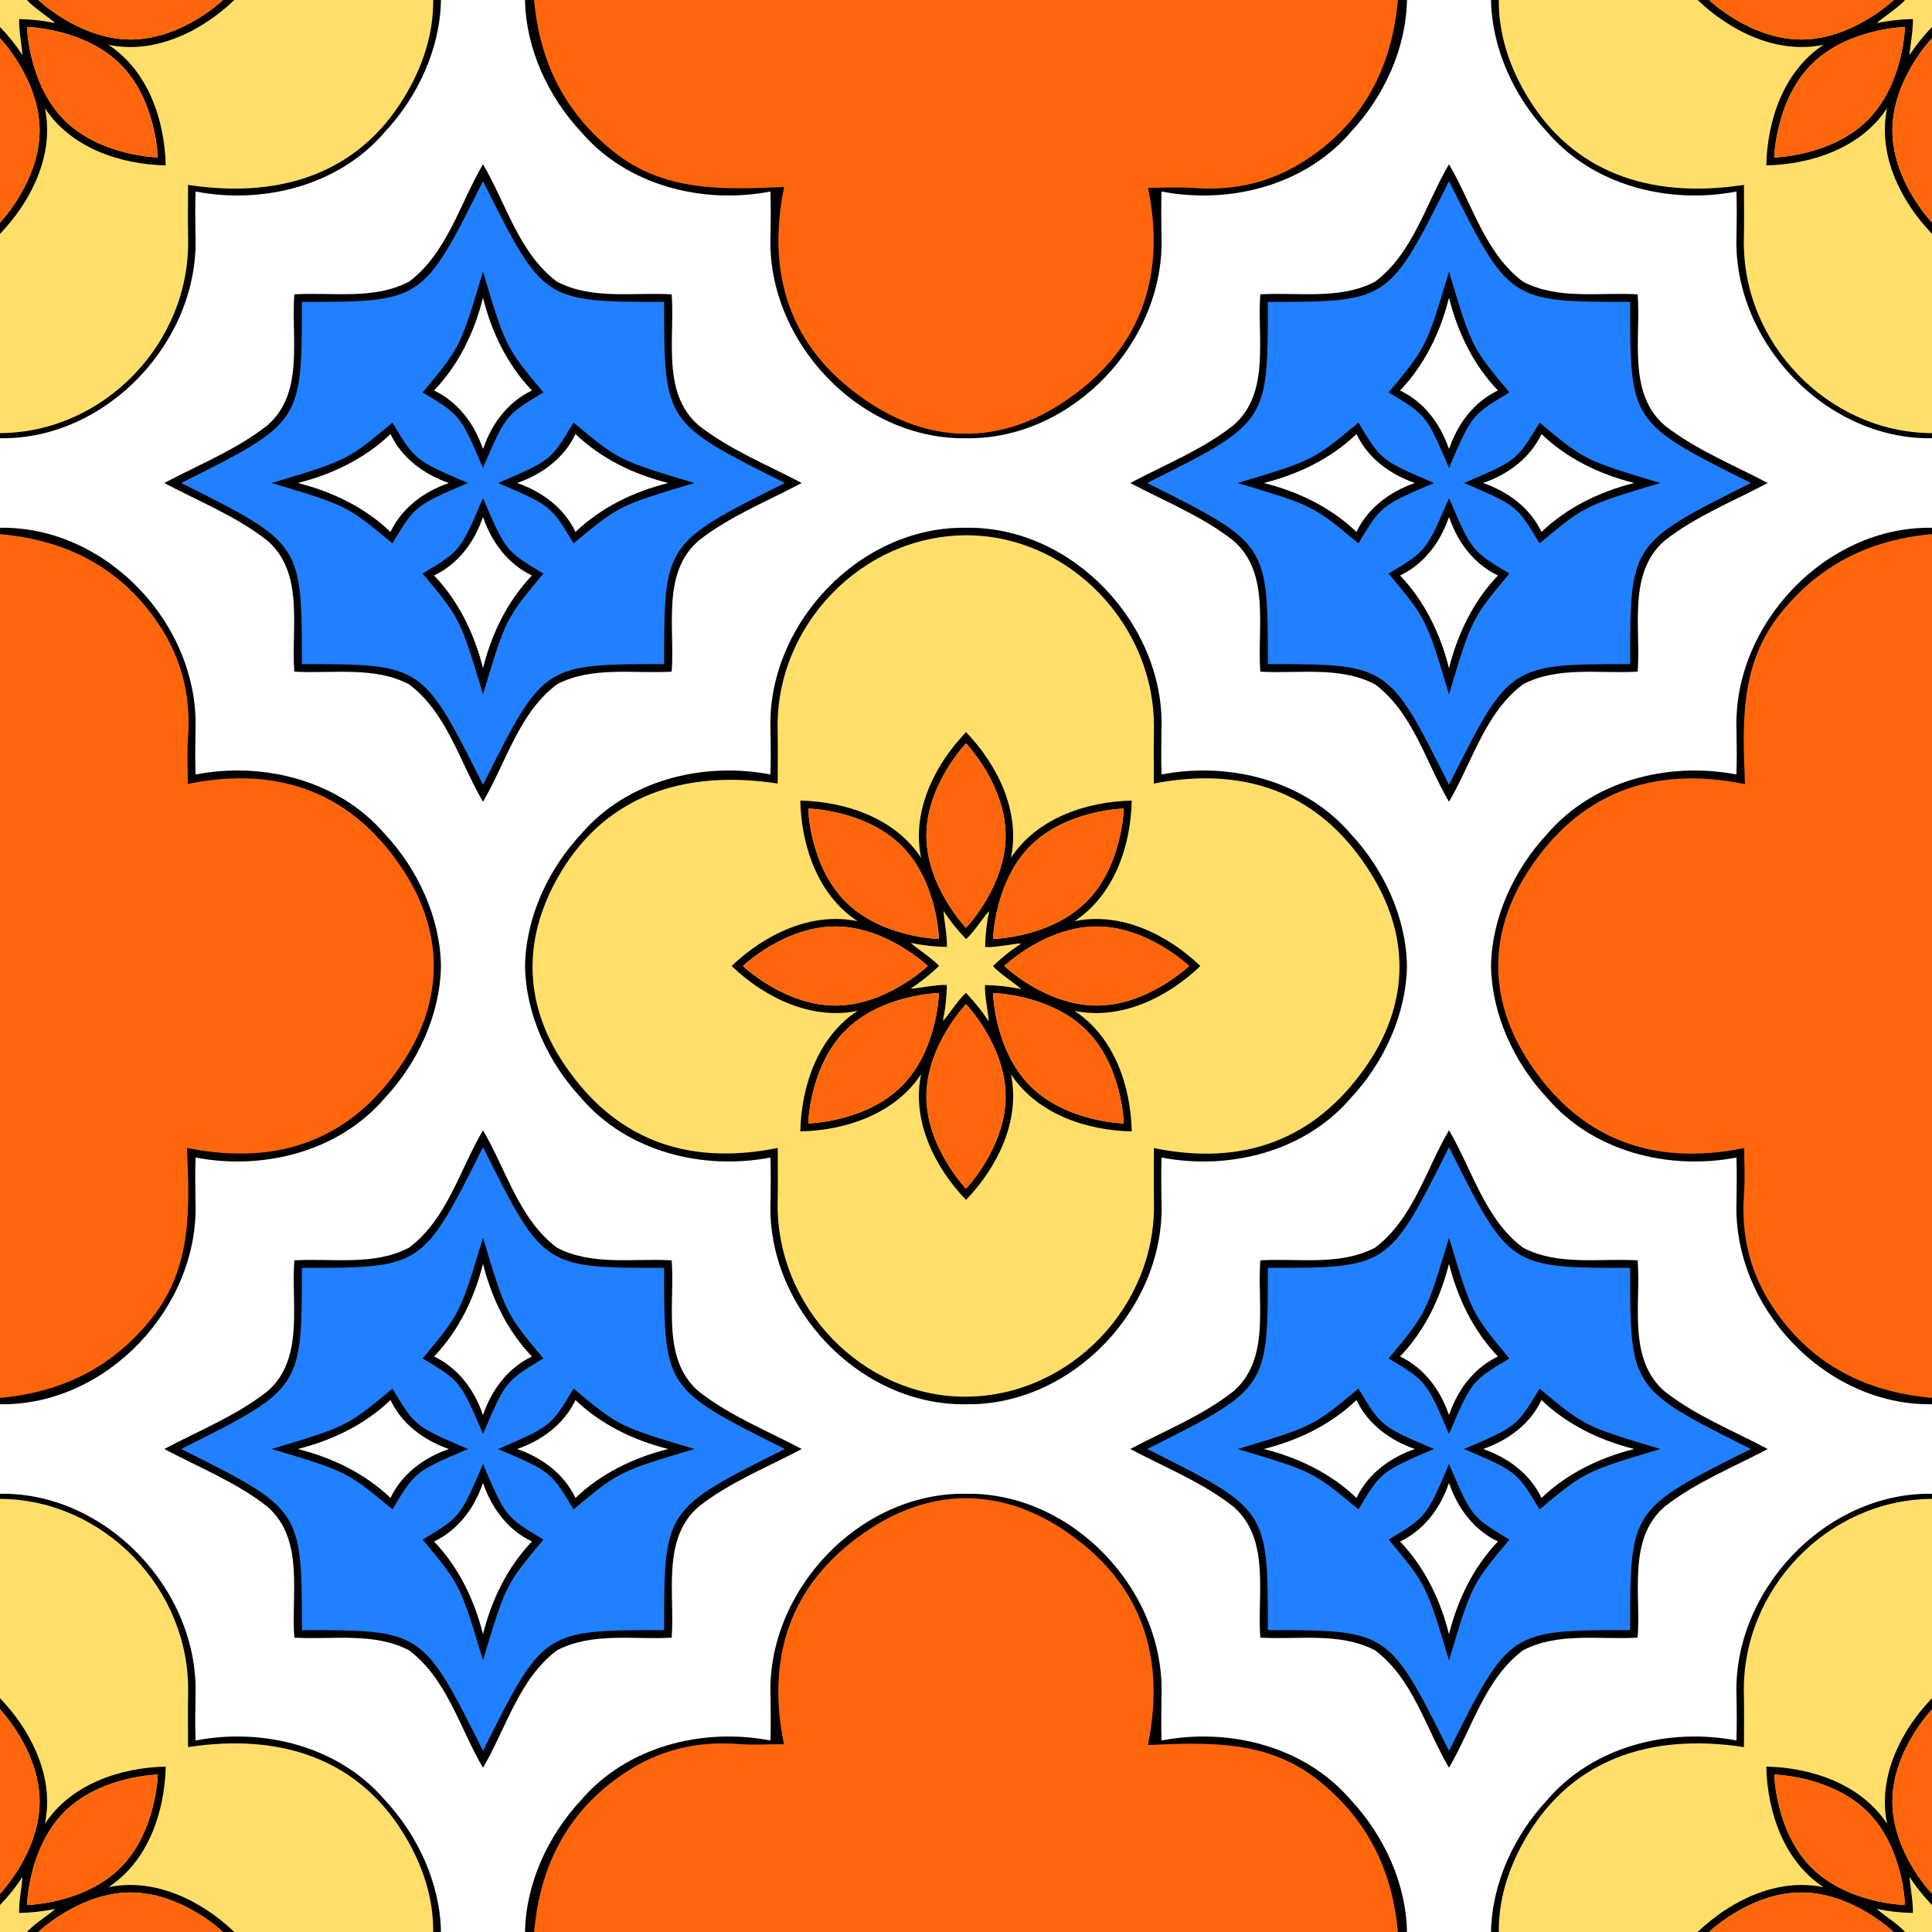
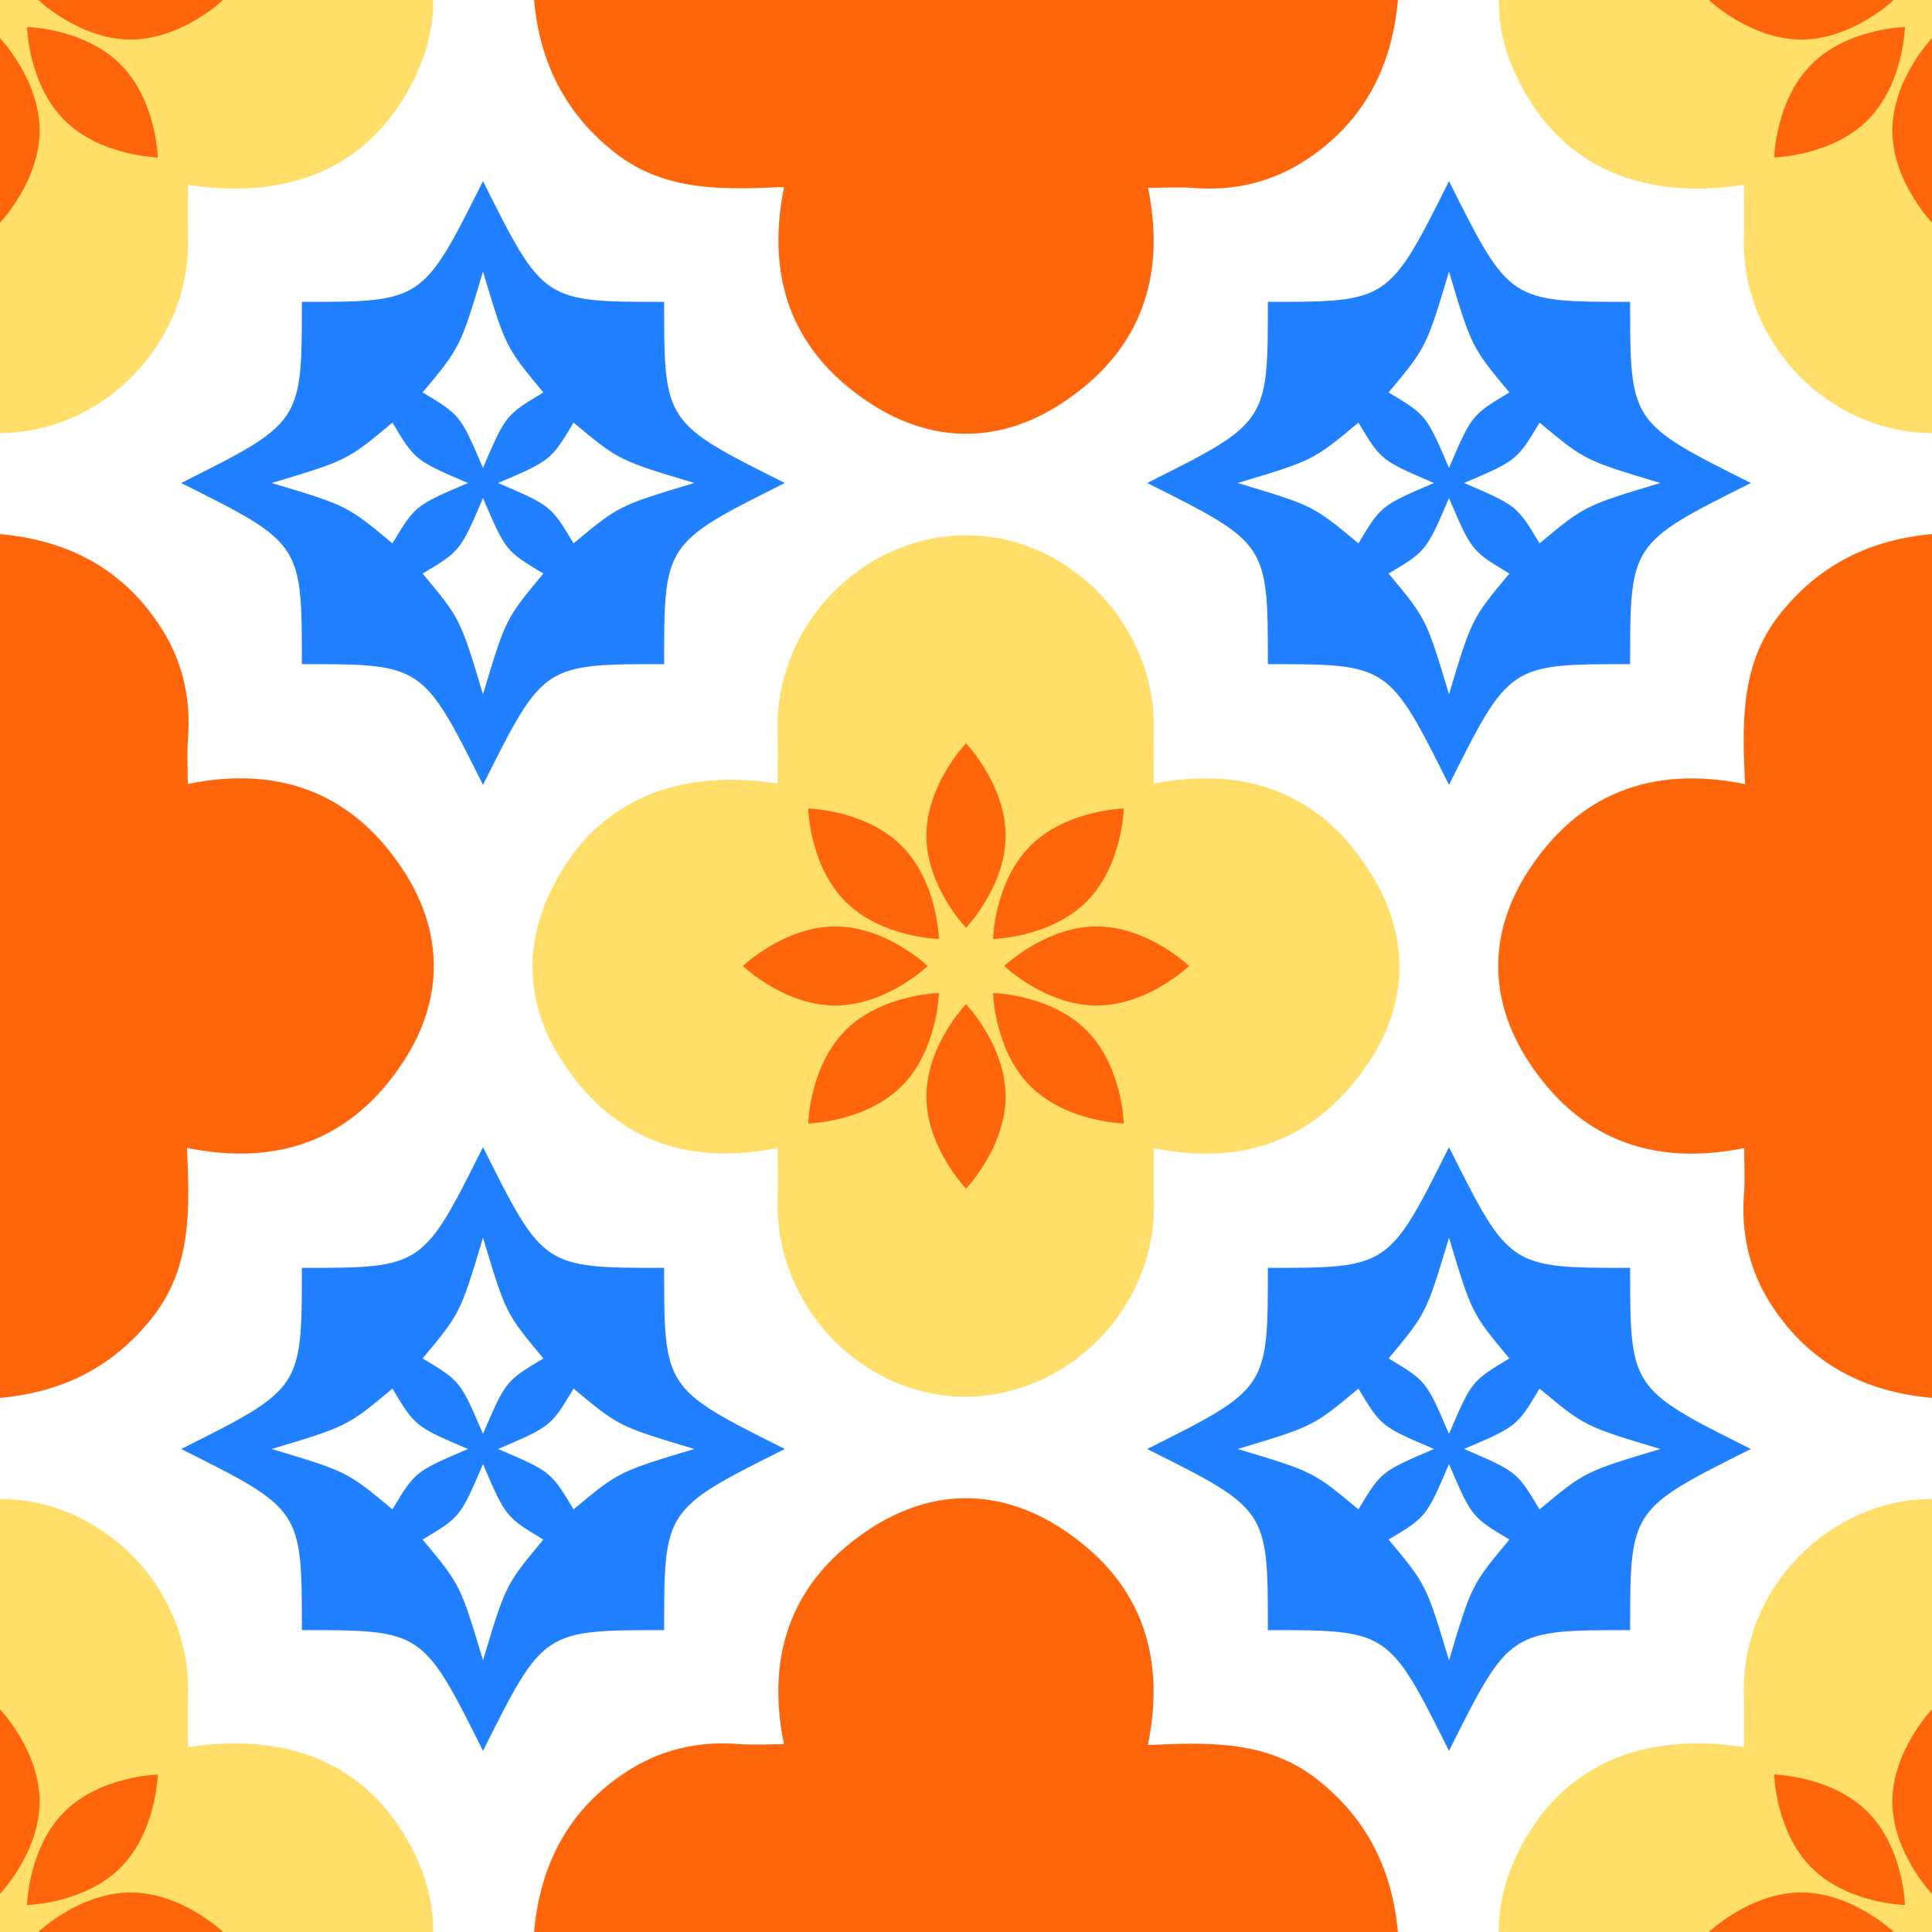
<svg xmlns="http://www.w3.org/2000/svg" width="512" height="512" viewBox="0 0 512 512" id="svg5470" version="1.1">
  <defs id="defs5472">
    <clipPath clipPathUnits="userSpaceOnUse" id="clipPath14">
      <path d="m 0,0 0,2997 2991,0 L 2991,0 0,0 Z" id="path16" />
    </clipPath>
  </defs>
  <g id="Background Layer" transform="translate(0,-540.3622)" style="display:inline">
-     <rect style="opacity:1;fill:#000000;fill-opacity:1;stroke:none;stroke-width:4;stroke-linecap:butt;stroke-linejoin:miter;stroke-miterlimit:4;stroke-dasharray:none;stroke-dashoffset:0;stroke-opacity:1" id="Black Background" width="512" height="512" x="1.9401147e-14" y="540.362" />
-   </g>
-   <g id="White Layer" style="display:inline">
-     <path style="display:inline;opacity:1;fill:#ffffff;fill-opacity:1;stroke:none;stroke-width:4;stroke-linecap:butt;stroke-linejoin:miter;stroke-miterlimit:4;stroke-dasharray:none;stroke-dashoffset:0;stroke-opacity:1" d="m 116.861,540.362 c -0.217,12.838 -6.099,25.592 -14.875,34.975 -12.147,14.222 -32.196,19.246 -50.158,15.777 -0.133,3.709 -0.081,7.706 -0.027,11.52 1.163,28.044 -23.545,54.325 -51.801,53.865 l 0,11.863 0,11.863 C 28.256,679.766 52.964,706.046 51.801,734.091 c -0.053,3.813 -0.105,7.811 0.027,11.52 17.962,-3.469 38.011,1.555 50.158,15.777 8.776,9.383 14.658,22.137 14.875,34.975 -0.217,12.838 -6.099,25.592 -14.875,34.975 -12.147,14.222 -32.196,19.246 -50.158,15.777 -0.133,3.709 -0.081,7.706 -0.027,11.52 1.163,28.044 -23.545,54.325 -51.801,53.865 l 0,11.863 0,11.863 C 28.256,935.766 52.964,962.046 51.801,990.091 c -0.053,3.813 -0.105,7.811 0.027,11.52 17.962,-3.469 38.011,1.555 50.158,15.777 8.776,9.383 14.658,22.137 14.875,34.975 l 11.139,0 11.139,0 c 0.217,-12.838 6.099,-25.592 14.875,-34.975 12.147,-14.222 32.196,-19.246 50.158,-15.777 0.133,-3.709 0.08,-7.706 0.027,-11.52 -1.163,-28.044 23.545,-54.325 51.801,-53.865 28.256,-0.459 52.964,25.821 51.801,53.865 -0.053,3.813 -0.105,7.811 0.027,11.52 17.962,-3.469 38.011,1.555 50.158,15.777 8.776,9.383 14.658,22.137 14.875,34.975 l 11.139,0 11.139,0 c 0.217,-12.838 6.099,-25.592 14.875,-34.975 12.147,-14.222 32.196,-19.246 50.158,-15.777 0.133,-3.709 0.08,-7.706 0.027,-11.52 -1.163,-28.044 23.545,-54.325 51.801,-53.865 l 0,-11.863 0,-11.863 c -28.256,0.459 -52.964,-25.821 -51.801,-53.865 0.053,-3.813 0.105,-7.811 -0.027,-11.52 -17.962,3.469 -38.012,-1.555 -50.158,-15.777 -8.776,-9.383 -14.658,-22.137 -14.875,-34.975 0.217,-12.838 6.099,-25.592 14.875,-34.975 12.147,-14.222 32.196,-19.246 50.158,-15.777 0.133,-3.709 0.08,-7.706 0.027,-11.52 -1.163,-28.044 23.545,-54.325 51.801,-53.865 l 0,-11.863 0,-11.863 c -28.256,0.459 -52.964,-25.821 -51.801,-53.865 0.053,-3.813 0.105,-7.811 -0.027,-11.52 -17.962,3.469 -38.011,-1.555 -50.158,-15.777 -8.776,-9.383 -14.658,-22.137 -14.875,-34.975 l -11.139,0 -11.139,0 c -0.217,12.838 -6.099,25.592 -14.875,34.975 -12.147,14.222 -32.196,19.246 -50.158,15.777 -0.133,3.709 -0.081,7.706 -0.027,11.52 1.163,28.044 -23.545,54.325 -51.801,53.865 -28.256,0.459 -52.964,-25.821 -51.801,-53.865 0.053,-3.813 0.105,-7.811 -0.027,-11.52 -17.962,3.469 -38.011,-1.555 -50.158,-15.777 -8.776,-9.383 -14.658,-22.137 -14.875,-34.975 l -11.139,0 -11.139,0 z M 128,583.899 c 6.143,10.434 9.541,23.573 19.6,31.111 9.29,4.872 20.336,2.766 30.398,3.354 0.897,11.559 -2.745,26.143 7.139,34.719 8.245,6.483 18.126,10.393 27.326,15.279 -9.2,4.886 -19.081,8.796 -27.326,15.279 -9.884,8.575 -6.242,23.16 -7.139,34.719 -10.062,0.588 -21.109,-1.519 -30.398,3.354 -10.058,7.538 -13.456,20.678 -19.6,31.111 -6.143,-10.434 -9.541,-23.573 -19.6,-31.111 -9.29,-4.872 -20.336,-2.766 -30.398,-3.354 -0.897,-11.559 2.745,-26.143 -7.139,-34.719 -8.245,-6.483 -18.126,-10.393 -27.326,-15.279 9.2,-4.886 19.081,-8.796 27.326,-15.279 9.884,-8.575 6.242,-23.16 7.139,-34.719 10.062,-0.588 21.109,1.519 30.398,-3.354 C 118.459,607.473 121.857,594.333 128,583.899 Z m 256,0 c 6.143,10.434 9.541,23.573 19.6,31.111 9.29,4.872 20.337,2.766 30.398,3.354 0.897,11.559 -2.745,26.143 7.139,34.719 8.245,6.483 18.126,10.393 27.326,15.279 -9.2,4.886 -19.081,8.796 -27.326,15.279 -9.884,8.575 -6.242,23.16 -7.139,34.719 -10.062,0.588 -21.109,-1.519 -30.398,3.354 -10.058,7.538 -13.456,20.678 -19.6,31.111 -6.143,-10.434 -9.541,-23.573 -19.6,-31.111 -9.29,-4.872 -20.336,-2.766 -30.398,-3.354 -0.897,-11.559 2.745,-26.143 -7.139,-34.719 -8.245,-6.483 -18.126,-10.393 -27.326,-15.279 9.2,-4.886 19.081,-8.796 27.326,-15.279 9.884,-8.575 6.242,-23.16 7.139,-34.719 10.062,-0.588 21.109,1.519 30.398,-3.354 C 374.459,607.473 377.857,594.333 384,583.899 Z m -256,35.381 c -2.288,9.115 -6.432,17.732 -12.973,24.57 6.259,2.975 10.554,8.647 12.809,15.086 l 0.164,0.381 0.164,-0.381 c 2.255,-6.438 6.55,-12.111 12.809,-15.086 C 134.432,637.012 130.288,628.395 128,619.28 Z m 256,0 c -2.288,9.115 -6.432,17.732 -12.973,24.57 6.259,2.975 10.554,8.647 12.809,15.086 l 0.164,0.381 0.164,-0.381 c 2.255,-6.438 6.55,-12.111 12.809,-15.086 C 390.432,637.012 386.288,628.395 384,619.28 Z M 103.488,655.389 c -6.836,6.543 -15.456,10.685 -24.57,12.973 9.114,2.288 17.734,6.429 24.57,12.973 3.026,-6.405 8.899,-10.692 15.467,-12.973 -6.567,-2.28 -12.44,-6.568 -15.467,-12.973 z m 49.023,0 c -3.026,6.405 -8.899,10.692 -15.467,12.973 6.567,2.28 12.44,6.568 15.467,12.973 6.836,-6.543 15.456,-10.685 24.57,-12.973 -9.114,-2.288 -17.734,-6.429 -24.57,-12.973 z m 206.977,0 c -6.836,6.543 -15.456,10.685 -24.57,12.973 9.114,2.288 17.734,6.429 24.57,12.973 3.026,-6.405 8.899,-10.692 15.467,-12.973 -6.567,-2.28 -12.44,-6.568 -15.467,-12.973 z m 49.023,0 c -3.026,6.405 -8.899,10.692 -15.467,12.973 6.567,2.28 12.44,6.568 15.467,12.973 6.836,-6.543 15.456,-10.685 24.57,-12.973 -9.114,-2.288 -17.734,-6.429 -24.57,-12.973 z M 128,677.407 l -0.164,0.381 c -2.255,6.438 -6.55,12.111 -12.809,15.086 6.54,6.838 10.685,15.456 12.973,24.57 2.288,-9.115 6.432,-17.732 12.973,-24.57 -6.259,-2.975 -10.554,-8.647 -12.809,-15.086 L 128,677.407 Z m 256,0 -0.164,0.381 c -2.255,6.438 -6.55,12.111 -12.809,15.086 6.54,6.838 10.685,15.456 12.973,24.57 2.288,-9.115 6.432,-17.732 12.973,-24.57 -6.259,-2.975 -10.554,-8.647 -12.809,-15.086 L 384,677.407 Z m -128,2.818 c 28.256,-0.459 52.964,25.821 51.801,53.865 -0.053,3.813 -0.106,7.811 0.027,11.52 17.962,-3.469 38.011,1.555 50.158,15.777 8.776,9.383 14.658,22.137 14.875,34.975 -0.217,12.838 -6.099,25.592 -14.875,34.975 -12.147,14.222 -32.196,19.246 -50.158,15.777 -0.133,3.709 -0.081,7.706 -0.027,11.52 1.163,28.044 -23.545,54.325 -51.801,53.865 -28.256,0.459 -52.964,-25.821 -51.801,-53.865 0.053,-3.813 0.105,-7.811 -0.027,-11.52 -17.962,3.469 -38.011,-1.555 -50.158,-15.777 -8.776,-9.383 -14.658,-22.137 -14.875,-34.975 0.217,-12.838 6.099,-25.592 14.875,-34.975 12.147,-14.222 32.196,-19.246 50.158,-15.777 0.133,-3.709 0.08,-7.706 0.027,-11.52 C 203.036,706.046 227.744,679.766 256,680.225 Z M 128,839.899 c 6.143,10.434 9.541,23.573 19.6,31.111 9.29,4.872 20.336,2.766 30.398,3.354 0.897,11.559 -2.745,26.143 7.139,34.719 8.245,6.483 18.126,10.393 27.326,15.279 -9.2,4.886 -19.081,8.796 -27.326,15.279 -9.884,8.575 -6.242,23.16 -7.139,34.719 -10.062,0.588 -21.109,-1.519 -30.398,3.354 -10.058,7.538 -13.456,20.677 -19.6,31.111 -6.143,-10.434 -9.541,-23.573 -19.6,-31.111 -9.29,-4.872 -20.336,-2.766 -30.398,-3.354 -0.897,-11.559 2.745,-26.143 -7.139,-34.719 -8.245,-6.483 -18.126,-10.393 -27.326,-15.279 9.2,-4.886 19.081,-8.796 27.326,-15.279 9.884,-8.575 6.242,-23.16 7.139,-34.719 10.062,-0.588 21.109,1.519 30.398,-3.354 C 118.459,863.473 121.857,850.333 128,839.899 Z m 256,0 c 6.143,10.434 9.542,23.573 19.6,31.111 9.29,4.872 20.337,2.766 30.398,3.354 0.897,11.559 -2.745,26.143 7.139,34.719 8.245,6.483 18.126,10.393 27.326,15.279 -9.2,4.886 -19.081,8.796 -27.326,15.279 -9.884,8.575 -6.242,23.16 -7.139,34.719 -10.062,0.588 -21.108,-1.519 -30.398,3.354 -10.058,7.538 -13.456,20.677 -19.6,31.111 -6.143,-10.434 -9.541,-23.573 -19.6,-31.111 -9.29,-4.872 -20.336,-2.766 -30.398,-3.354 -0.897,-11.559 2.745,-26.143 -7.139,-34.719 -8.245,-6.483 -18.126,-10.393 -27.326,-15.279 9.2,-4.886 19.081,-8.796 27.326,-15.279 9.884,-8.575 6.242,-23.16 7.139,-34.719 10.062,-0.588 21.109,1.519 30.398,-3.354 C 374.459,863.473 377.857,850.333 384,839.899 Z m -256,35.381 c -2.288,9.115 -6.432,17.732 -12.973,24.57 6.259,2.975 10.554,8.647 12.809,15.086 l 0.164,0.381 0.164,-0.381 c 2.255,-6.438 6.55,-12.111 12.809,-15.086 C 134.432,893.012 130.288,884.395 128,875.28 Z m 256,0 c -2.288,9.115 -6.432,17.732 -12.973,24.57 6.259,2.975 10.554,8.647 12.809,15.086 l 0.164,0.381 0.164,-0.381 c 2.255,-6.438 6.55,-12.111 12.809,-15.086 C 390.432,893.012 386.288,884.395 384,875.28 Z M 103.488,911.389 c -6.836,6.543 -15.456,10.685 -24.57,12.973 9.114,2.288 17.734,6.429 24.57,12.973 3.026,-6.405 8.899,-10.692 15.467,-12.973 -6.567,-2.28 -12.44,-6.568 -15.467,-12.973 z m 49.023,0 c -3.026,6.405 -8.899,10.692 -15.467,12.973 6.567,2.28 12.44,6.568 15.467,12.973 6.836,-6.543 15.456,-10.685 24.57,-12.973 -9.114,-2.288 -17.734,-6.429 -24.57,-12.973 z m 206.977,0 c -6.836,6.543 -15.456,10.685 -24.57,12.973 9.114,2.288 17.734,6.429 24.57,12.973 3.026,-6.405 8.899,-10.692 15.467,-12.973 -6.567,-2.28 -12.44,-6.568 -15.467,-12.973 z m 49.023,0 c -3.026,6.405 -8.899,10.692 -15.467,12.973 6.567,2.28 12.44,6.568 15.467,12.973 6.836,-6.543 15.456,-10.685 24.57,-12.973 -9.114,-2.288 -17.734,-6.429 -24.57,-12.973 z M 128,933.407 l -0.164,0.381 c -2.255,6.438 -6.55,12.111 -12.809,15.086 6.54,6.838 10.685,15.456 12.973,24.57 2.288,-9.115 6.432,-17.732 12.973,-24.57 -6.259,-2.975 -10.554,-8.647 -12.809,-15.086 L 128,933.407 Z m 256,0 -0.164,0.381 c -2.255,6.438 -6.55,12.111 -12.809,15.086 6.54,6.838 10.685,15.456 12.973,24.57 2.288,-9.115 6.432,-17.732 12.973,-24.57 -6.259,-2.975 -10.554,-8.647 -12.809,-15.086 L 384,933.407 Z" id="White" transform="translate(0,-540.3622)" />
+     <rect style="opacity:1;fill:#ffffff;fill-opacity:1;stroke:none;stroke-width:4;stroke-linecap:butt;stroke-linejoin:miter;stroke-miterlimit:4;stroke-dasharray:none;stroke-dashoffset:0;stroke-opacity:1" id="Black Background" width="512" height="512" x="1.9401147e-14" y="540.362" />
  </g>
  <g id="Yellow Layer" style="display:inline">
    <path id="Yellow" style="display:inline;fill:#ffdf6a;fill-opacity:1;fill-rule:nonzero;stroke:none" d="m 511.758,655.141 c -27.363,-0.251 -50.19,-23.963 -49.611,-51.488 0.101,-4.727 0.016,-9.46 0.016,-14.291 -25.562,3.909 -45.347,-3.846 -57.033,-22.797 -5.319,-8.624 -8.012,-17.441 -7.934,-26.203 l 114.805,0 0,114.775 c -0.081,-3.2e-4 -0.161,0.005 -0.242,0.004 z M 0,540.362 0,655.138 c 0.081,-3.2e-4 0.161,0.005 0.242,0.004 27.363,-0.251 50.19,-23.963 49.611,-51.488 -0.101,-4.727 -0.016,-9.46 -0.016,-14.291 25.562,3.909 45.347,-3.846 57.033,-22.797 5.319,-8.624 8.012,-17.441 7.934,-26.203 L 0,540.362 Z m 255.689,141.861 c -27.363,0.251 -50.19,23.963 -49.611,51.488 0.101,4.727 0.016,9.46 0.016,14.291 -25.562,-3.909 -45.345,3.846 -57.031,22.797 -10.512,17.044 -10.783,34.838 0.375,51.486 13.172,19.653 32.078,27.234 56.668,22.307 0,5.088 0.091,9.585 -0.014,14.08 -0.652,27.988 22.62,52.08 50.111,51.828 27.363,-0.25 50.19,-23.962 49.611,-51.486 -0.101,-4.729 -0.016,-9.462 -0.016,-14.391 23.792,4.855 42.589,-2.263 56.004,-21.342 11.322,-16.105 12.126,-33.837 1.979,-50.666 -12.982,-21.527 -32.793,-29.468 -57.994,-24.611 0,-4.959 -0.091,-9.458 0.014,-13.951 0.652,-27.981 -22.628,-52.081 -50.111,-51.83 z M 0.242,937.583 C 0.161,937.582 0.081,937.587 0,937.587 l 0,114.775 114.805,0 c 0.079,-8.762 -2.615,-17.579 -7.934,-26.203 -11.686,-18.951 -31.471,-26.706 -57.033,-22.797 0,-4.831 -0.085,-9.564 0.016,-14.291 0.579,-27.525 -22.248,-51.237 -49.611,-51.488 z m 511.516,0 c -27.363,0.251 -50.19,23.963 -49.611,51.488 0.101,4.727 0.016,9.46 0.016,14.291 -25.562,-3.909 -45.347,3.846 -57.033,22.797 -5.319,8.624 -8.012,17.441 -7.934,26.203 l 114.805,0 0,-114.775 c -0.081,3.2e-4 -0.161,-0.005 -0.242,-0.004 z" transform="translate(0,-540.3622)" />
-   </g>
-   <g id="Black Trim Detail Layer">
-     <path transform="translate(0,-540.3622)" id="Black Trim Detail" style="display:inline;fill:#000000;fill-opacity:1;fill-rule:nonzero;stroke:none" d="m 0,602.343 1.479,-1.633 c 7.544,-8.479 12.856,-20.199 10.408,-31.703 6.868,10.514 19.969,14.926 32.027,15.188 -0.256,-12.047 -4.694,-25.123 -15.205,-31.967 12.286,2.584 24.677,-3.535 33.398,-11.865 l -2.986,0 c -0.022,0.021 -10.976,10.475 -24.49,10.475 -13.515,0 -24.47,-10.453 -24.492,-10.475 l -2.98,0 c 1.781,2.146 7.021,5.377 7.385,6.125 -3.114,-0.678 -6.294,-1.01 -9.479,-1.076 -0.097,2.997 0.806,7.52 0.889,9.572 C 4.23,552.295 2.205,549.813 0,547.507 l 0,2.975 c 0.022,0.022 10.496,10.952 10.496,24.439 0,13.487 -10.475,24.423 -10.496,24.445 l 0,2.977 z m 41.807,-20.256 c 0,0 -15.179,-0.333 -24.744,-9.879 -9.567,-9.548 -9.898,-24.697 -9.898,-24.697 0,0 15.179,0.333 24.746,9.881 9.566,9.546 9.896,24.695 9.896,24.695 z M 0,990.382 l 1.479,1.633 c 7.544,8.479 12.856,20.199 10.408,31.703 6.868,-10.514 19.969,-14.926 32.027,-15.188 -0.256,12.047 -4.694,25.123 -15.205,31.967 12.286,-2.584 24.677,3.535 33.398,11.865 l -2.986,0 c -0.022,-0.022 -10.976,-10.475 -24.49,-10.475 -13.515,0 -24.47,10.453 -24.492,10.475 l -2.98,0 c 1.781,-2.146 7.021,-5.377 7.385,-6.125 -3.114,0.678 -6.294,1.01 -9.479,1.076 -0.097,-2.997 0.806,-7.52 0.889,-9.572 -1.723,2.688 -3.748,5.17 -5.953,7.476 l 0,-2.975 c 0.022,-0.023 10.496,-10.952 10.496,-24.439 0,-13.488 -10.475,-24.423 -10.496,-24.445 l 0,-2.977 z m 41.807,20.256 c 0,0 -15.179,0.333 -24.744,9.879 -9.567,9.548 -9.898,24.697 -9.898,24.697 0,0 15.179,-0.333 24.746,-9.881 9.566,-9.546 9.896,-24.695 9.896,-24.695 z m 470.193,-408.295 -1.479,-1.633 c -7.544,-8.479 -12.856,-20.199 -10.408,-31.703 -6.868,10.514 -19.969,14.926 -32.027,15.188 0.256,-12.047 4.694,-25.123 15.205,-31.967 -12.286,2.584 -24.677,-3.535 -33.398,-11.865 l 2.986,0 c 0.022,0.021 10.976,10.475 24.49,10.475 13.515,0 24.47,-10.453 24.492,-10.475 l 2.98,0 c -1.781,2.146 -7.021,5.377 -7.385,6.125 3.114,-0.678 6.294,-1.01 9.479,-1.076 0.097,2.997 -0.806,7.52 -0.889,9.572 1.723,-2.688 3.748,-5.17 5.953,-7.477 l 0,2.975 c -0.022,0.022 -10.496,10.952 -10.496,24.439 0,13.487 10.475,24.423 10.496,24.445 l 0,2.977 z m -41.807,-20.256 c 0,0 15.179,-0.333 24.744,-9.879 9.567,-9.548 9.898,-24.697 9.898,-24.697 0,0 -15.179,0.333 -24.746,9.881 -9.566,9.546 -9.896,24.695 -9.896,24.695 z M 512,990.382 l -1.479,1.633 c -7.544,8.479 -12.856,20.199 -10.408,31.703 -6.868,-10.514 -19.969,-14.926 -32.027,-15.188 0.256,12.047 4.694,25.123 15.205,31.967 -12.286,-2.584 -24.677,3.535 -33.398,11.865 l 2.986,0 c 0.022,-0.022 10.976,-10.475 24.49,-10.475 13.515,0 24.47,10.453 24.492,10.475 l 2.98,0 c -1.781,-2.146 -7.021,-5.377 -7.385,-6.125 3.114,0.678 6.294,1.01 9.479,1.076 0.097,-2.997 -0.806,-7.52 -0.889,-9.572 1.723,2.688 3.748,5.17 5.953,7.476 l 0,-2.975 c -0.022,-0.023 -10.496,-10.952 -10.496,-24.439 0,-13.488 10.475,-24.423 10.496,-24.445 l 0,-2.977 z m -41.807,20.256 c 0,0 15.179,0.333 24.744,9.879 9.567,9.548 9.898,24.697 9.898,24.697 0,0 -15.179,-0.333 -24.746,-9.881 -9.566,-9.546 -9.896,-24.695 -9.896,-24.695 z M 256.004,734.377 l -1.482,1.637 c -7.544,8.479 -12.856,20.201 -10.408,31.705 -6.868,-10.514 -19.969,-14.926 -32.027,-15.188 0.256,12.047 4.694,25.123 15.205,31.967 -12.286,-2.584 -24.677,3.533 -33.398,11.863 8.712,8.346 21.108,14.454 33.395,11.877 -10.506,6.839 -14.942,19.913 -15.201,31.953 12.061,-0.239 25.156,-4.669 32.027,-15.176 -2.586,12.27 3.543,24.649 11.891,33.332 8.349,-8.684 14.476,-21.061 11.891,-33.332 6.868,10.503 19.962,14.935 32.018,15.176 -0.238,-12.043 -4.691,-25.113 -15.193,-31.953 12.282,2.574 24.686,-3.525 33.389,-11.877 -8.715,-8.337 -21.109,-14.445 -33.393,-11.863 10.506,-6.843 14.963,-19.919 15.197,-31.967 -12.056,0.264 -25.152,4.675 -32.018,15.188 2.588,-12.274 -3.547,-24.65 -11.891,-33.342 z m 0,2.978 c 0,0 10.498,10.946 10.498,24.447 0,13.501 -10.498,24.445 -10.498,24.445 0,0 -10.5,-10.944 -10.5,-24.445 0,-13.501 10.5,-24.447 10.5,-24.447 z m -41.811,17.283 c 0,0 15.179,0.333 24.744,9.879 9.567,9.548 9.898,24.695 9.898,24.695 0,0 -15.179,-0.331 -24.746,-9.879 -9.566,-9.546 -9.896,-24.695 -9.896,-24.695 z m 83.619,0 c 0,0 -0.331,15.149 -9.898,24.695 -9.566,9.548 -24.744,9.879 -24.744,9.879 0,0 0.331,-15.147 9.898,-24.695 9.566,-9.546 24.744,-9.879 24.744,-9.879 z m -47.766,27.102 c 1.724,2.689 3.751,5.173 5.957,7.48 2.156,-1.774 5.405,-7.041 6.145,-7.371 -0.685,3.108 -1.003,6.284 -1.086,9.463 2.788,0.27 8.754,-1.143 9.574,-0.879 -2.689,1.714 -5.165,3.739 -7.48,5.928 1.778,2.15 7.02,5.375 7.389,6.133 -3.115,-0.681 -6.298,-1 -9.482,-1.082 -0.263,2.771 1.172,8.807 0.881,9.549 -1.72,-2.681 -3.747,-5.152 -5.939,-7.459 -2.15,1.785 -5.395,7.03 -6.145,7.383 0.684,-3.111 1.01,-6.29 1.076,-9.473 -2.784,-0.252 -8.745,1.152 -9.562,0.887 2.684,-1.72 5.169,-3.732 7.469,-5.938 -1.781,-2.146 -7.021,-5.375 -7.385,-6.123 3.114,0.678 6.294,1.009 9.479,1.074 0.097,-2.996 -0.806,-7.52 -0.889,-9.572 z m -28.678,4.148 c 13.528,0 24.496,10.477 24.496,10.477 0,0 -10.968,10.479 -24.496,10.479 -13.528,0 -24.494,-10.479 -24.494,-10.479 0,0 10.966,-10.477 24.494,-10.477 z m 69.266,0 c 13.528,0 24.496,10.477 24.496,10.477 0,0 -10.968,10.479 -24.496,10.479 -13.528,0 -24.496,-10.479 -24.496,-10.479 0,0 10.968,-10.477 24.496,-10.477 z m -41.799,17.631 c 0,0 -0.331,15.147 -9.898,24.693 -9.566,9.548 -24.744,9.879 -24.744,9.879 0,0 0.331,-15.149 9.896,-24.695 9.567,-9.548 24.746,-9.877 24.746,-9.877 z m 14.334,0 c 0,0 15.179,0.329 24.744,9.877 9.567,9.546 9.898,24.695 9.898,24.695 0,0 -15.179,-0.331 -24.744,-9.879 -9.567,-9.546 -9.898,-24.693 -9.898,-24.693 z m -7.166,2.961 c 0,0 10.498,10.946 10.498,24.447 0,13.501 -10.498,24.447 -10.498,24.447 0,0 -10.5,-10.946 -10.5,-24.447 0,-13.501 10.5,-24.447 10.5,-24.447 z" />
  </g>
  <g id="Blue Layer" style="display:inline">
    <path id="Blue" style="display:inline;fill:#2080ff;fill-opacity:1;fill-rule:nonzero;stroke:none" d="m 128,588.362 c -16,32 -16,32 -48,32 0,32 0,32 -32,48 32,16 32,16 32,48 C 112,716.362 112,716.362 128,748.362 c 16,-32 16,-32 48,-32 0,-32 0,-32 32,-48 -32,-16 -32,-16 -32,-48 -32,0 -32,0 -48,-32 z m 0,24 c 6,20 6,20 16,32 -10,6 -10,6 -16,20 -6,-14 -6,-14 -16,-20 10,-12 10,-12 16,-32 z m -24,40 c 6,10 6,10 20,16 -14,6 -14,6 -20,16 -12,-10 -12,-10 -32,-16 20,-6 20,-6 32,-16 z m 48,0 c 12,10 12,10 32,16 -20,6 -20,6 -32,16 -6,-10 -6,-10 -20,-16 14,-6 14,-6 20,-16 z m -24,20 c 6,14 6,14 16,20 -10,12 -10,12 -16,32 -6,-20 -6,-20 -16,-32 10,-6 10,-6 16,-20 z m 256,-84 c -16,32 -16,32 -48,32 0,32 0,32 -32,48 32,16 32,16 32,48 32,0 32,-4e-5 48,32 16,-32 16,-32 48,-32 0,-32 0,-32 32,-48 -32,-16 -32,-16 -32,-48 -32,0 -32,0 -48,-32 z m 0,24 c 6,20 6,20 16,32 -10,6 -10,6 -16,20 -6,-14 -6,-14 -16,-20 10,-12 10,-12 16,-32 z m -24,40 c 6,10 6,10 20,16 -14,6 -14,6 -20,16 -12,-10 -12,-10 -32,-16 20,-6 20,-6 32,-16 z m 48,0 c 12,10 12,10 32,16 -20,6 -20,6 -32,16 -6,-10 -6,-10 -20,-16 14,-6 14,-6 20,-16 z m -24,20 c 6,14 6,14 16,20 -10,12 -10,12 -16,32 -6,-20 -6,-20 -16,-32 10,-6 10,-6 16,-20 z m 0,172 c -16,32 -16,32 -48,32 0,32 0,32 -32,48 32,16 32,16 32,48 32,0 32,-4e-5 48,32 16,-32 16,-32 48,-32 0,-32 0,-32 32,-48 -32,-16 -32,-16 -32,-48 -32,0 -32,0 -48,-32 z m 0,24 c 6,20 6,20 16,32 -10,6 -10,6 -16,20 -6,-14 -6,-14 -16,-20 10,-12 10,-12 16,-32 z m -24,40 c 6,10 6,10 20,16 -14,6 -14,6 -20,16 -12,-10 -12,-10 -32,-16 20,-6 20,-6 32,-16 z m 48,0 c 12,10 12,10 32,16 -20,6 -20,6 -32,16 -6,-10 -6,-10 -20,-16 14,-6 14,-6 20,-16 z m -24,20 c 6,14 6,14 16,20 -10,12 -10,12 -16,32 -6,-20 -6,-20 -16,-32 10,-6 10,-6 16,-20 z M 128,844.362 c -16,32 -16,32 -48,32 0,32 -10e-7,32 -32,48 32,16 32,16 32,48 32,0 32,-4e-5 48,32 16,-32 16,-32 48,-32 0,-32 0,-32 32,-48 -32,-16 -32,-16 -32,-48 -32,0 -32,0 -48,-32 z m 0,24 c 6,20 6,20 16,32 -10,6 -10,6 -16,20 -6,-14 -6,-14 -16,-20 10,-12 10,-12 16,-32 z m -24,40 c 6,10 6,10 20,16 -14,6 -14,6 -20,16 -12,-10 -12,-10 -32,-16 20,-6 20,-6 32,-16 z m 48,0 c 12,10 12,10 32,16 -20,6 -20,6 -32,16 -6,-10 -6,-10 -20,-16 14,-6 14,-6 20,-16 z m -24,20 c 6,14 6,14 16,20 -10,12 -10,12 -16,32 -6,-20 -6,-20 -16,-32 10,-6 10,-6 16,-20 z" transform="translate(0,-540.3622)" />
  </g>
  <g id="Orange Layer" style="display:inline">
    <path id="Orange" style="display:inline;fill:#ff660b;fill-opacity:1;fill-rule:nonzero;stroke:none" d="m 0,599.372 c 0,0 10.5,-10.946 10.5,-24.447 C 10.5,561.423 0,550.479 0,550.479 l 0,48.893 z m 41.811,-17.283 c 0,0 -0.331,-15.149 -9.896,-24.695 -9.567,-9.548 -24.746,-9.879 -24.746,-9.879 -1e-5,0 0.331,15.147 9.898,24.695 9.566,9.546 24.744,9.879 24.744,9.879 z m -7.176,-31.25 c 13.528,0 24.494,-10.477 24.494,-10.477 l -48.99,0 c 0,0 10.968,10.477 24.496,10.477 z m 477.365,48.533 c 0,0 -10.5,-10.946 -10.5,-24.447 0,-13.501 10.5,-24.445 10.5,-24.445 l 0,48.893 z m -41.811,-17.283 c 0,0 0.331,-15.149 9.896,-24.695 9.567,-9.548 24.746,-9.879 24.746,-9.879 10e-6,0 -0.331,15.147 -9.898,24.695 -9.566,9.546 -24.744,9.879 -24.744,9.879 z m 7.176,-31.25 c -13.528,0 -24.494,-10.477 -24.494,-10.477 l 48.99,0 c 0,0 -10.968,10.477 -24.496,10.477 z M 256.001,737.352 c 0,0 -10.5,10.946 -10.5,24.447 0,13.501 10.5,24.445 10.5,24.445 0,0 10.498,-10.944 10.498,-24.445 0,-13.501 -10.498,-24.447 -10.498,-24.447 z m -41.811,17.283 c 0,0 0.331,15.149 9.896,24.695 9.567,9.548 24.746,9.879 24.746,9.879 1e-5,0 -0.331,-15.147 -9.898,-24.695 -9.566,-9.546 -24.744,-9.879 -24.744,-9.879 z m 83.619,0 c 0,0 -15.179,0.333 -24.744,9.879 -9.567,9.548 -9.898,24.695 -9.898,24.695 0,0 15.179,-0.331 24.744,-9.879 9.567,-9.546 9.898,-24.695 9.898,-24.695 z m -76.443,31.25 c -13.528,0 -24.494,10.477 -24.494,10.477 0,0 10.966,10.479 24.494,10.479 13.528,0 24.496,-10.479 24.496,-10.479 0,0 -10.968,-10.477 -24.496,-10.477 z m 69.266,0 c -13.528,0 -24.496,10.477 -24.496,10.477 0,0 10.968,10.479 24.496,10.479 13.528,0 24.496,-10.479 24.496,-10.479 0,0 -10.968,-10.477 -24.496,-10.477 z M 248.833,803.516 c 0,0 -15.179,0.329 -24.746,9.877 -9.566,9.546 -9.896,24.695 -9.896,24.695 0,0 15.179,-0.331 24.744,-9.879 9.567,-9.546 9.898,-24.693 9.898,-24.693 z m 14.334,0 c 0,0 0.331,15.147 9.898,24.693 9.566,9.548 24.744,9.879 24.744,9.879 0,0 -0.331,-15.149 -9.898,-24.695 -9.566,-9.548 -24.744,-9.877 -24.744,-9.877 z m -7.166,2.961 c 0,0 -10.5,10.946 -10.5,24.447 0,13.501 10.5,24.447 10.5,24.447 0,0 10.498,-10.946 10.498,-24.447 0,-13.501 -10.498,-24.447 -10.498,-24.447 z M 0,993.352 c 0,0 10.5,10.946 10.5,24.447 0,13.501 -10.5,24.445 -10.5,24.445 l 0,-48.893 z m 41.811,17.283 c 0,0 -0.331,15.149 -9.896,24.695 -9.567,9.548 -24.746,9.879 -24.746,9.879 -1e-5,0 0.331,-15.147 9.898,-24.695 9.566,-9.546 24.744,-9.879 24.744,-9.879 z m -7.176,31.25 c 13.528,0 24.494,10.477 24.494,10.477 l -48.99,0 c 0,0 10.968,-10.477 24.496,-10.477 z M 512,993.352 c 0,0 -10.5,10.946 -10.5,24.447 0,13.501 10.5,24.445 10.5,24.445 l 0,-48.893 z m -41.811,17.283 c 0,0 0.331,15.149 9.896,24.695 9.567,9.548 24.746,9.879 24.746,9.879 1e-5,0 -0.331,-15.147 -9.898,-24.695 -9.566,-9.546 -24.744,-9.879 -24.744,-9.879 z m 7.176,31.25 c -13.528,0 -24.494,10.477 -24.494,10.477 l 48.99,0 c 0,0 -10.968,-10.477 -24.496,-10.477 z M 141.539,540.362 c 1.474,16.4 8.096,29.918 21.227,40.32 13.392,10.612 29.026,9.93 45.023,9.236 -5.077,24.989 2.715,44.353 23.205,57.561 16.214,10.45 33.799,10.45 50.012,0 20.49,-13.208 28.283,-32.571 23.248,-57.346 4.281,0 8.216,-0.252 12.111,0.049 10.893,0.84 20.915,-1.573 30.018,-7.609 15.089,-10.006 22.494,-24.452 24.078,-42.211 l -228.922,0 z M 0,681.901 0,910.823 c 16.4,-1.475 29.918,-8.096 40.32,-21.227 10.612,-13.393 9.932,-29.025 9.234,-45.023 24.992,5.077 44.354,-2.715 57.563,-23.205 10.45,-16.212 10.45,-33.799 0,-50.012 -13.208,-20.49 -32.57,-28.283 -57.346,-23.248 0,-4.264 -0.252,-8.211 0.049,-12.113 0.84,-10.893 -1.575,-20.913 -7.611,-30.016 C 32.203,690.891 17.759,683.485 0,681.901 Z m 512,0 c -16.4,1.474 -29.918,8.096 -40.32,21.227 -10.612,13.392 -9.93,29.026 -9.236,45.023 -24.989,-5.077 -44.353,2.715 -57.561,23.205 -10.45,16.214 -10.45,33.799 0,50.012 13.208,20.49 32.571,28.283 57.346,23.248 0,4.281 0.252,8.216 -0.049,12.111 -0.84,10.893 1.573,20.915 7.609,30.018 10.006,15.089 24.452,22.494 42.211,24.078 l 0,-228.922 z M 256,937.407 c -8.45,0 -16.9,2.611 -25.006,7.836 -20.49,13.208 -28.283,32.572 -23.248,57.348 -4.264,0 -8.211,0.252 -12.113,-0.049 -10.893,-0.841 -20.913,1.575 -30.016,7.611 -15.088,10.006 -22.494,24.45 -24.078,42.209 l 228.922,0 c -1.475,-16.4 -8.096,-29.918 -21.227,-40.32 -13.393,-10.612 -29.025,-9.932 -45.023,-9.234 5.077,-24.992 -2.715,-44.356 -23.205,-57.564 -8.106,-5.225 -16.556,-7.836 -25.006,-7.836 z" transform="translate(0,-540.3622)" />
  </g>
</svg>
